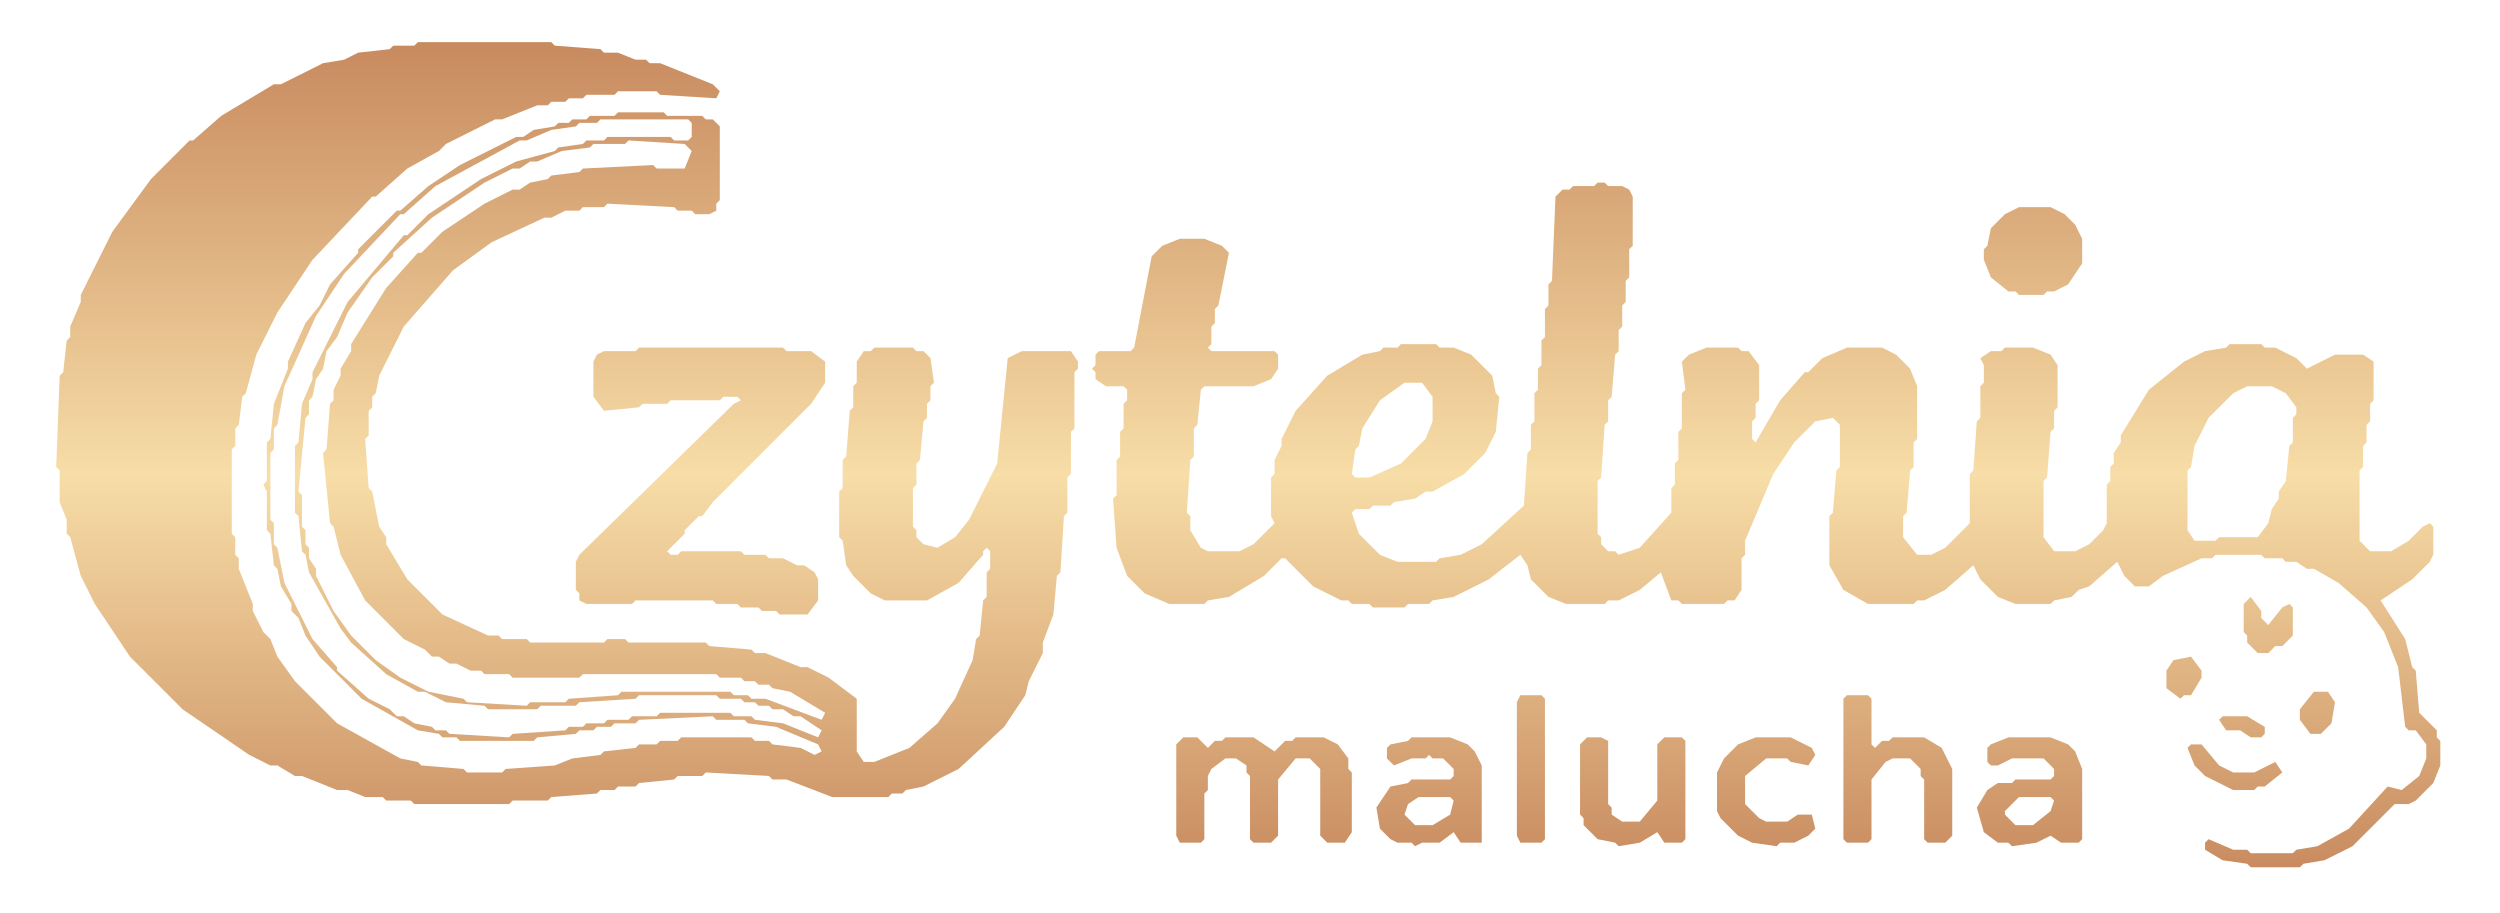
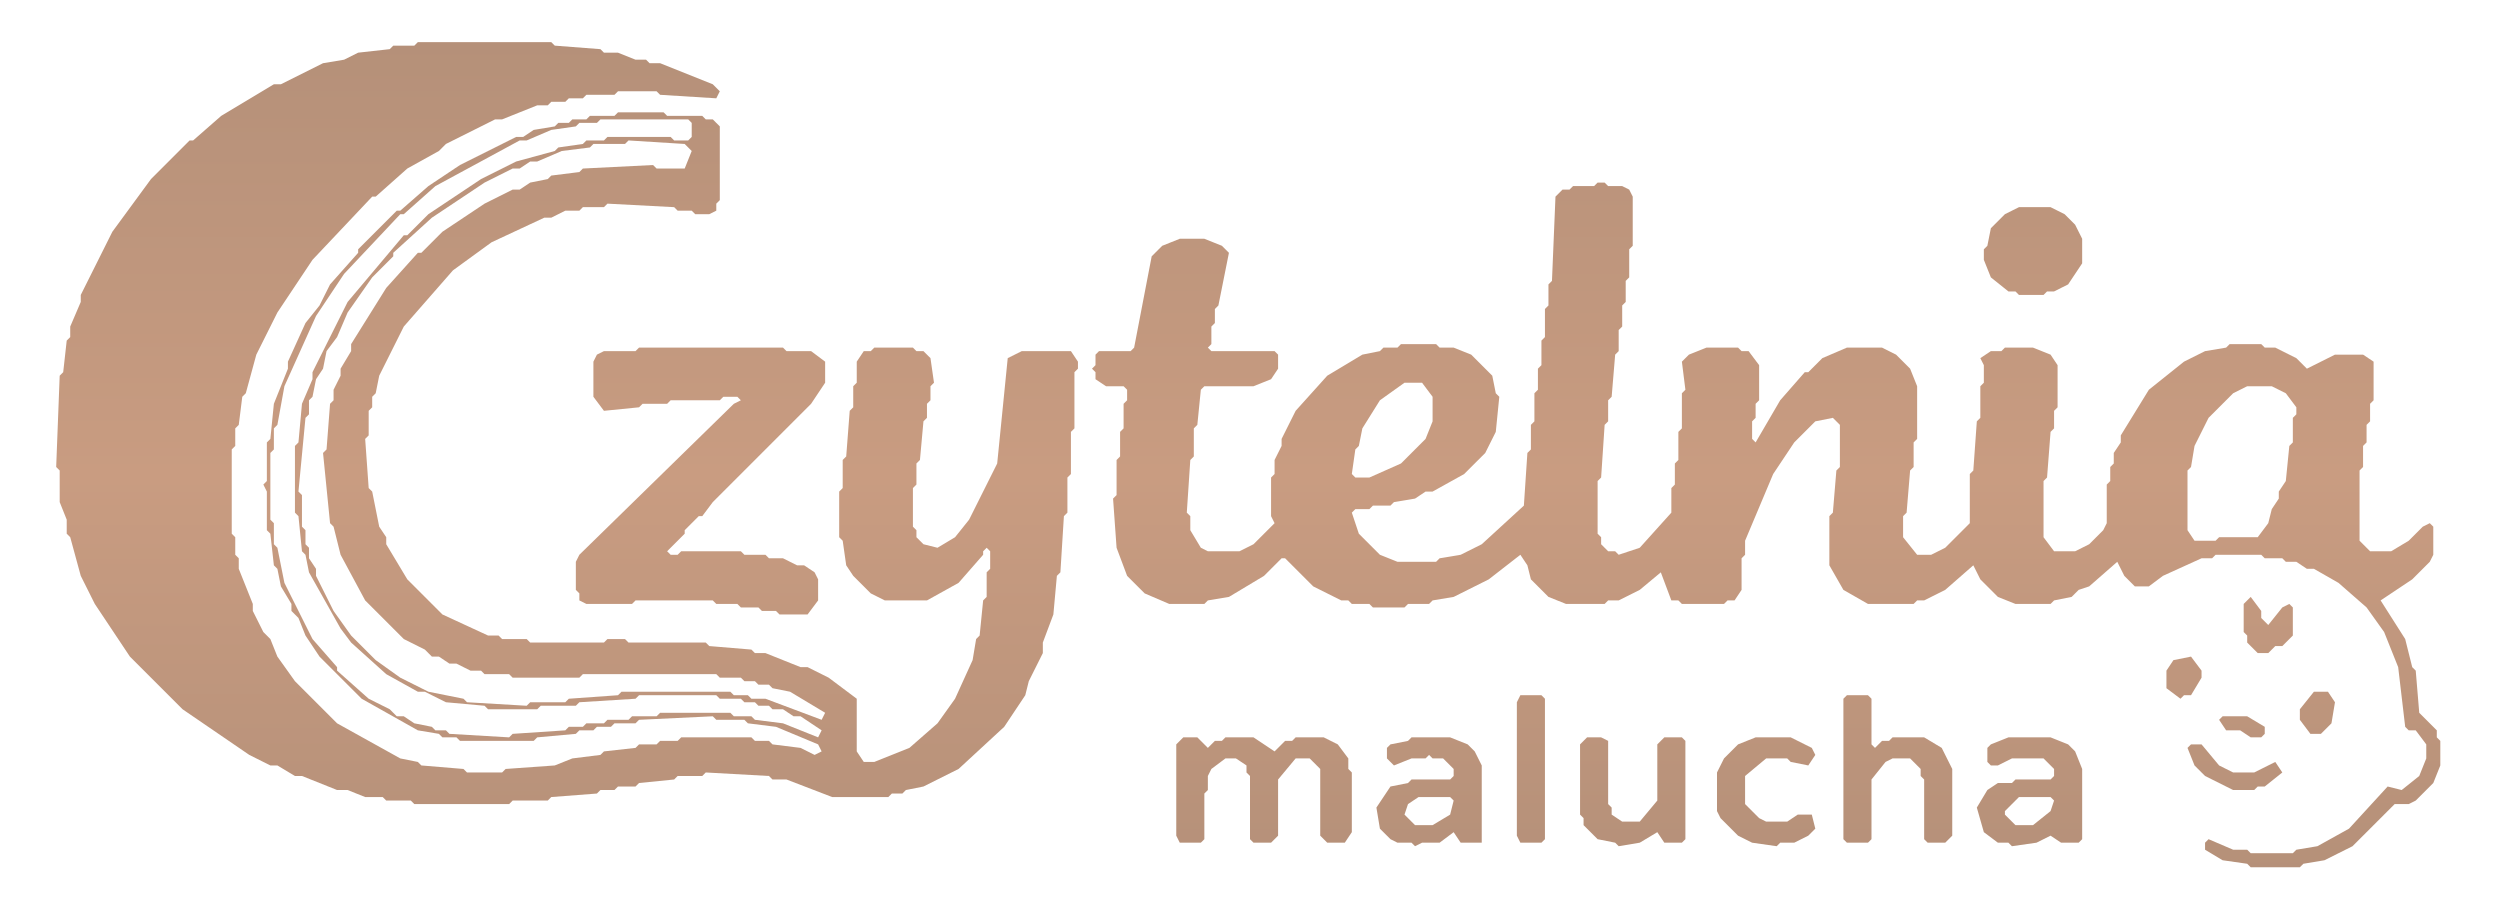
<svg xmlns="http://www.w3.org/2000/svg" viewBox="0 0 712 260" width="712" height="260">
  <defs>
    <linearGradient id="nav-logo-gradient" x1="356" y1="0" x2="356" y2="260" gradientUnits="userSpaceOnUse">
-       <stop offset="0%" stop-color="#c38257" />
-       <stop offset="52%" stop-color="#f7dda7" />
-       <stop offset="100%" stop-color="#c38257" />
+       <stop offset="0%" stop-color="#b38f78" />
+       <stop offset="52%" stop-color="#c99c81" />
+       <stop offset="100%" stop-color="#b38f78" />
    </linearGradient>
  </defs>
  <path fill="url(#nav-logo-gradient)" fill-rule="evenodd" d=" M 623 213 L 625 218 L 628 221 L 636 225 L 642 225 L 643 224 L 645 224 L 650 220 L 648 217 L 642 220 L 636 220 L 632 218 L 627 212 L 624 212 Z M 567 212 L 566 213 L 566 217 L 567 218 L 569 218 L 573 216 L 582 216 L 585 219 L 585 221 L 584 222 L 574 222 L 573 223 L 569 223 L 566 225 L 563 230 L 565 237 L 569 240 L 572 240 L 573 241 L 580 240 L 584 238 L 587 240 L 592 240 L 593 239 L 593 219 L 591 214 L 589 212 L 584 210 L 572 210 Z M 571 232 L 571 231 L 575 227 L 584 227 L 585 228 L 584 231 L 579 235 L 574 235 Z M 495 212 L 491 216 L 489 220 L 489 231 L 490 233 L 495 238 L 499 240 L 506 241 L 507 240 L 511 240 L 515 238 L 517 236 L 516 232 L 512 232 L 509 234 L 503 234 L 501 233 L 497 229 L 497 221 L 503 216 L 509 216 L 510 217 L 515 218 L 517 215 L 516 213 L 510 210 L 500 210 Z M 452 210 L 450 212 L 450 232 L 451 233 L 451 235 L 455 239 L 460 240 L 461 241 L 467 240 L 472 237 L 474 240 L 479 240 L 480 239 L 480 211 L 479 210 L 474 210 L 472 212 L 472 228 L 467 234 L 462 234 L 459 232 L 459 230 L 458 229 L 458 211 L 456 210 Z M 396 212 L 395 213 L 395 216 L 397 218 L 402 216 L 406 216 L 407 215 L 408 216 L 411 216 L 414 219 L 414 221 L 413 222 L 402 222 L 401 223 L 396 224 L 392 230 L 393 236 L 396 239 L 398 240 L 402 240 L 403 241 L 405 240 L 410 240 L 414 237 L 416 240 L 422 240 L 422 218 L 420 214 L 418 212 L 413 210 L 402 210 L 401 211 Z M 400 232 L 401 229 L 404 227 L 413 227 L 414 228 L 413 232 L 408 235 L 403 235 Z M 335 212 L 335 238 L 336 240 L 342 240 L 343 239 L 343 226 L 344 225 L 344 221 L 345 219 L 349 216 L 352 216 L 355 218 L 355 220 L 356 221 L 356 239 L 357 240 L 362 240 L 364 238 L 364 222 L 369 216 L 373 216 L 376 219 L 376 238 L 378 240 L 383 240 L 385 237 L 385 220 L 384 219 L 384 216 L 381 212 L 377 210 L 369 210 L 368 211 L 366 211 L 363 214 L 357 210 L 349 210 L 348 211 L 346 211 L 344 213 L 341 210 L 337 210 Z M 632 205 L 634 208 L 638 208 L 641 210 L 644 210 L 645 209 L 645 207 L 640 204 L 633 204 Z M 526 198 L 525 199 L 525 239 L 526 240 L 532 240 L 533 239 L 533 222 L 537 217 L 539 216 L 544 216 L 547 219 L 547 221 L 548 222 L 548 239 L 549 240 L 554 240 L 556 238 L 556 219 L 553 213 L 548 210 L 539 210 L 538 211 L 536 211 L 534 213 L 533 212 L 533 199 L 532 198 Z M 433 198 L 432 200 L 432 238 L 433 240 L 439 240 L 440 239 L 440 199 L 439 198 Z M 663 197 L 659 197 L 655 202 L 655 205 L 658 209 L 661 209 L 664 206 L 665 200 Z M 624 187 L 619 188 L 617 191 L 617 196 L 621 199 L 622 198 L 624 198 L 627 193 L 627 191 Z M 641 170 L 639 172 L 639 180 L 640 181 L 640 183 L 643 186 L 646 186 L 648 184 L 650 184 L 653 181 L 653 173 L 652 172 L 650 173 L 646 178 L 644 176 L 644 174 Z M 170 101 L 169 103 L 169 113 L 172 117 L 182 116 L 183 115 L 190 115 L 191 114 L 205 114 L 206 113 L 210 113 L 211 114 L 209 115 L 165 158 L 164 160 L 164 168 L 165 169 L 165 171 L 167 172 L 180 172 L 181 171 L 203 171 L 204 172 L 210 172 L 211 173 L 216 173 L 217 174 L 221 174 L 222 175 L 230 175 L 233 171 L 233 165 L 232 163 L 229 161 L 227 161 L 223 159 L 219 159 L 218 158 L 212 158 L 211 157 L 194 157 L 193 158 L 191 158 L 190 157 L 195 152 L 195 151 L 199 147 L 200 147 L 203 143 L 231 115 L 235 109 L 235 103 L 231 100 L 224 100 L 223 99 L 182 99 L 181 100 L 172 100 Z M 567 65 L 566 70 L 565 71 L 565 74 L 567 79 L 572 83 L 574 83 L 575 84 L 582 84 L 583 83 L 585 83 L 589 81 L 593 75 L 593 68 L 591 64 L 588 61 L 584 59 L 575 59 L 571 61 Z M 312 101 L 312 104 L 311 105 L 312 106 L 312 108 L 315 110 L 320 110 L 321 111 L 321 114 L 320 115 L 320 122 L 319 123 L 319 130 L 318 131 L 318 141 L 317 142 L 318 156 L 321 164 L 326 169 L 333 172 L 343 172 L 344 171 L 350 170 L 360 164 L 365 159 L 366 159 L 374 167 L 382 171 L 384 171 L 385 172 L 390 172 L 391 173 L 400 173 L 401 172 L 407 172 L 408 171 L 414 170 L 424 165 L 433 158 L 435 161 L 436 165 L 441 170 L 446 172 L 457 172 L 458 171 L 461 171 L 467 168 L 473 163 L 476 171 L 478 171 L 479 172 L 491 172 L 492 171 L 494 171 L 496 168 L 496 159 L 497 158 L 497 154 L 505 135 L 511 126 L 517 120 L 522 119 L 524 121 L 524 133 L 523 134 L 522 146 L 521 147 L 521 161 L 525 168 L 532 172 L 545 172 L 546 171 L 548 171 L 554 168 L 562 161 L 564 165 L 569 170 L 574 172 L 584 172 L 585 171 L 590 170 L 592 168 L 595 167 L 603 160 L 605 164 L 608 167 L 612 167 L 616 164 L 627 159 L 630 159 L 631 158 L 644 158 L 645 159 L 650 159 L 651 160 L 654 160 L 657 162 L 659 162 L 666 166 L 674 173 L 679 180 L 683 190 L 685 207 L 686 208 L 688 208 L 691 212 L 691 216 L 689 221 L 684 225 L 680 224 L 669 236 L 660 241 L 654 242 L 653 243 L 641 243 L 640 242 L 636 242 L 629 239 L 628 240 L 628 242 L 633 245 L 640 246 L 641 247 L 655 247 L 656 246 L 662 245 L 670 241 L 682 229 L 686 229 L 688 228 L 693 223 L 695 218 L 695 211 L 694 210 L 694 208 L 689 203 L 688 191 L 687 190 L 685 182 L 678 171 L 687 165 L 692 160 L 693 158 L 693 150 L 692 149 L 690 150 L 686 154 L 681 157 L 675 157 L 672 154 L 672 134 L 673 133 L 673 127 L 674 126 L 674 121 L 675 120 L 675 115 L 676 114 L 676 103 L 673 101 L 665 101 L 657 105 L 654 102 L 648 99 L 645 99 L 644 98 L 635 98 L 634 99 L 628 100 L 622 103 L 612 111 L 604 124 L 604 126 L 602 129 L 602 132 L 601 133 L 601 137 L 600 138 L 600 149 L 599 151 L 595 155 L 591 157 L 585 157 L 582 153 L 582 137 L 583 136 L 584 123 L 585 122 L 585 117 L 586 116 L 586 104 L 584 101 L 579 99 L 571 99 L 570 100 L 567 100 L 564 102 L 565 104 L 565 109 L 564 110 L 564 119 L 563 120 L 562 134 L 561 135 L 561 149 L 554 156 L 550 158 L 546 158 L 542 153 L 542 147 L 543 146 L 544 134 L 545 133 L 545 126 L 546 125 L 546 110 L 544 105 L 540 101 L 536 99 L 526 99 L 519 102 L 515 106 L 514 106 L 507 114 L 500 126 L 499 125 L 499 120 L 500 119 L 500 115 L 501 114 L 501 104 L 498 100 L 496 100 L 495 99 L 486 99 L 481 101 L 479 103 L 480 111 L 479 112 L 479 122 L 478 123 L 478 131 L 477 132 L 477 138 L 476 139 L 476 146 L 467 156 L 461 158 L 460 157 L 458 157 L 456 155 L 456 153 L 455 152 L 455 137 L 456 136 L 457 121 L 458 120 L 458 114 L 459 113 L 460 101 L 461 100 L 461 94 L 462 93 L 462 87 L 463 86 L 463 80 L 464 79 L 464 71 L 465 70 L 465 56 L 464 54 L 462 53 L 458 53 L 457 52 L 455 52 L 454 53 L 448 53 L 447 54 L 445 54 L 443 56 L 442 80 L 441 81 L 441 87 L 440 88 L 440 96 L 439 97 L 439 104 L 438 105 L 438 111 L 437 112 L 437 120 L 436 121 L 436 128 L 435 129 L 434 144 L 422 155 L 416 158 L 410 159 L 409 160 L 398 160 L 393 158 L 387 152 L 385 146 L 386 145 L 390 145 L 391 144 L 396 144 L 397 143 L 403 142 L 406 140 L 408 140 L 417 135 L 423 129 L 426 123 L 427 113 L 426 112 L 425 107 L 419 101 L 414 99 L 410 99 L 409 98 L 399 98 L 398 99 L 394 99 L 393 100 L 388 101 L 378 107 L 369 117 L 365 125 L 365 127 L 363 131 L 363 135 L 362 136 L 362 147 L 363 149 L 357 155 L 353 157 L 344 157 L 342 156 L 339 151 L 339 147 L 338 146 L 339 131 L 340 130 L 340 122 L 341 121 L 342 111 L 343 110 L 357 110 L 362 108 L 364 105 L 364 101 L 363 100 L 345 100 L 344 99 L 345 98 L 345 93 L 346 92 L 346 88 L 347 87 L 350 72 L 348 70 L 343 68 L 336 68 L 331 70 L 328 73 L 323 99 L 322 100 L 313 100 Z M 651 112 L 654 116 L 654 118 L 653 119 L 653 126 L 652 127 L 651 137 L 649 140 L 649 142 L 647 145 L 646 149 L 643 153 L 632 153 L 631 154 L 625 154 L 623 151 L 623 134 L 624 133 L 625 127 L 629 119 L 636 112 L 640 110 L 647 110 Z M 405 109 L 408 113 L 408 120 L 406 125 L 399 132 L 390 136 L 386 136 L 385 135 L 386 128 L 387 127 L 388 122 L 393 114 L 400 109 Z M 32 66 L 23 84 L 23 86 L 20 93 L 20 96 L 19 97 L 18 106 L 17 107 L 16 133 L 17 134 L 17 143 L 19 148 L 19 152 L 20 153 L 23 164 L 27 172 L 37 187 L 52 202 L 71 215 L 77 218 L 79 218 L 84 221 L 86 221 L 96 225 L 99 225 L 104 227 L 109 227 L 110 228 L 117 228 L 118 229 L 145 229 L 146 228 L 156 228 L 157 227 L 170 226 L 171 225 L 175 225 L 176 224 L 181 224 L 182 223 L 192 222 L 193 221 L 200 221 L 201 220 L 219 221 L 220 222 L 224 222 L 237 227 L 253 227 L 254 226 L 257 226 L 258 225 L 263 224 L 273 219 L 286 207 L 292 198 L 293 194 L 297 186 L 297 183 L 300 175 L 301 164 L 302 163 L 303 147 L 304 146 L 304 136 L 305 135 L 305 123 L 306 122 L 306 106 L 307 105 L 307 103 L 305 100 L 291 100 L 287 102 L 284 132 L 276 148 L 272 153 L 267 156 L 263 155 L 261 153 L 261 151 L 260 150 L 260 139 L 261 138 L 261 132 L 262 131 L 263 120 L 264 119 L 264 115 L 265 114 L 265 110 L 266 109 L 265 102 L 263 100 L 261 100 L 260 99 L 249 99 L 248 100 L 246 100 L 244 103 L 244 109 L 243 110 L 243 116 L 242 117 L 241 130 L 240 131 L 240 139 L 239 140 L 239 153 L 240 154 L 241 161 L 243 164 L 248 169 L 252 171 L 264 171 L 273 166 L 280 158 L 280 157 L 281 156 L 282 157 L 282 162 L 281 163 L 281 170 L 280 171 L 279 181 L 278 182 L 277 188 L 272 199 L 267 206 L 259 213 L 249 217 L 246 217 L 244 214 L 244 199 L 236 193 L 230 190 L 228 190 L 218 186 L 215 186 L 214 185 L 202 184 L 201 183 L 179 183 L 178 182 L 173 182 L 172 183 L 151 183 L 150 182 L 143 182 L 142 181 L 139 181 L 126 175 L 116 165 L 110 155 L 110 153 L 108 150 L 106 140 L 105 139 L 104 125 L 105 124 L 105 117 L 106 116 L 106 113 L 107 112 L 108 107 L 115 93 L 129 77 L 140 69 L 155 62 L 157 62 L 161 60 L 165 60 L 166 59 L 172 59 L 173 58 L 192 59 L 193 60 L 197 60 L 198 61 L 202 61 L 204 60 L 204 58 L 205 57 L 205 36 L 203 34 L 201 34 L 200 33 L 190 33 L 189 32 L 176 32 L 175 33 L 168 33 L 167 34 L 163 34 L 162 35 L 159 35 L 158 36 L 152 37 L 149 39 L 147 39 L 131 47 L 122 53 L 114 60 L 113 60 L 102 71 L 102 72 L 94 81 L 91 87 L 87 92 L 82 103 L 82 105 L 78 115 L 77 125 L 76 126 L 76 137 L 75 138 L 76 140 L 76 151 L 77 152 L 78 161 L 79 162 L 80 167 L 83 172 L 83 174 L 85 176 L 87 181 L 91 187 L 103 199 L 119 208 L 125 209 L 126 210 L 130 210 L 131 211 L 152 211 L 153 210 L 164 209 L 165 208 L 169 208 L 170 207 L 174 207 L 175 206 L 181 206 L 182 205 L 203 204 L 204 205 L 212 205 L 213 206 L 221 207 L 233 212 L 234 214 L 232 215 L 228 213 L 220 212 L 219 211 L 215 211 L 214 210 L 194 210 L 193 211 L 188 211 L 187 212 L 182 212 L 181 213 L 172 214 L 171 215 L 163 216 L 158 218 L 144 219 L 143 220 L 133 220 L 132 219 L 120 218 L 119 217 L 114 216 L 96 206 L 84 194 L 79 187 L 77 182 L 75 180 L 72 174 L 72 172 L 68 162 L 68 159 L 67 158 L 67 153 L 66 152 L 66 128 L 67 127 L 67 122 L 68 121 L 69 113 L 70 112 L 73 101 L 79 89 L 89 74 L 106 56 L 107 56 L 116 48 L 125 43 L 127 41 L 141 34 L 143 34 L 153 30 L 156 30 L 157 29 L 161 29 L 162 28 L 166 28 L 167 27 L 175 27 L 176 26 L 187 26 L 188 27 L 204 28 L 205 26 L 203 24 L 188 18 L 185 18 L 184 17 L 181 17 L 176 15 L 172 15 L 171 14 L 158 13 L 157 12 L 119 12 L 118 13 L 112 13 L 111 14 L 102 15 L 98 17 L 92 18 L 80 24 L 78 24 L 63 33 L 55 40 L 54 40 L 43 51 Z M 123 62 L 138 52 L 146 48 L 148 48 L 151 46 L 153 46 L 160 43 L 168 42 L 169 41 L 178 41 L 179 40 L 195 41 L 197 43 L 195 48 L 187 48 L 186 47 L 166 48 L 165 49 L 157 50 L 156 51 L 151 52 L 148 54 L 146 54 L 138 58 L 126 66 L 120 72 L 119 72 L 110 82 L 100 98 L 100 100 L 97 105 L 97 107 L 95 111 L 95 114 L 94 115 L 93 128 L 92 129 L 94 149 L 95 150 L 97 158 L 104 171 L 115 182 L 121 185 L 123 187 L 125 187 L 128 189 L 130 189 L 134 191 L 137 191 L 138 192 L 145 192 L 146 193 L 165 193 L 166 192 L 204 192 L 205 193 L 211 193 L 212 194 L 215 194 L 216 195 L 219 195 L 220 196 L 225 197 L 235 203 L 234 205 L 218 199 L 214 199 L 213 198 L 209 198 L 208 197 L 177 197 L 176 198 L 162 199 L 161 200 L 151 200 L 150 201 L 133 200 L 132 199 L 122 197 L 114 193 L 107 188 L 100 181 L 95 174 L 90 164 L 90 162 L 88 159 L 88 156 L 87 155 L 87 151 L 86 150 L 86 141 L 85 140 L 87 119 L 88 118 L 88 114 L 89 113 L 90 108 L 92 105 L 93 100 L 96 96 L 99 89 L 106 79 L 112 73 L 112 72 Z M 124 53 L 148 40 L 150 40 L 157 37 L 164 36 L 165 35 L 170 35 L 171 34 L 196 34 L 197 35 L 197 39 L 196 40 L 192 40 L 191 39 L 173 39 L 172 40 L 167 40 L 166 41 L 159 42 L 158 43 L 147 46 L 137 51 L 122 61 L 116 67 L 115 67 L 99 86 L 89 106 L 89 108 L 86 115 L 85 126 L 84 127 L 84 146 L 85 147 L 86 157 L 87 158 L 88 163 L 97 179 L 100 183 L 110 192 L 119 197 L 121 197 L 127 200 L 138 201 L 139 202 L 153 202 L 154 201 L 164 201 L 165 200 L 181 199 L 182 198 L 204 198 L 205 199 L 211 199 L 212 200 L 215 200 L 216 201 L 219 201 L 220 202 L 223 202 L 226 204 L 228 204 L 234 208 L 233 210 L 223 206 L 215 205 L 214 204 L 209 204 L 208 203 L 188 203 L 187 204 L 180 204 L 179 205 L 173 205 L 172 206 L 167 206 L 166 207 L 162 207 L 161 208 L 146 209 L 145 210 L 128 209 L 127 208 L 124 208 L 123 207 L 118 206 L 115 204 L 113 204 L 111 202 L 105 199 L 96 191 L 96 190 L 89 182 L 81 166 L 79 156 L 78 155 L 78 149 L 77 148 L 77 129 L 78 128 L 78 122 L 79 121 L 81 110 L 90 90 L 98 78 L 114 61 L 115 61 Z " />
</svg>
